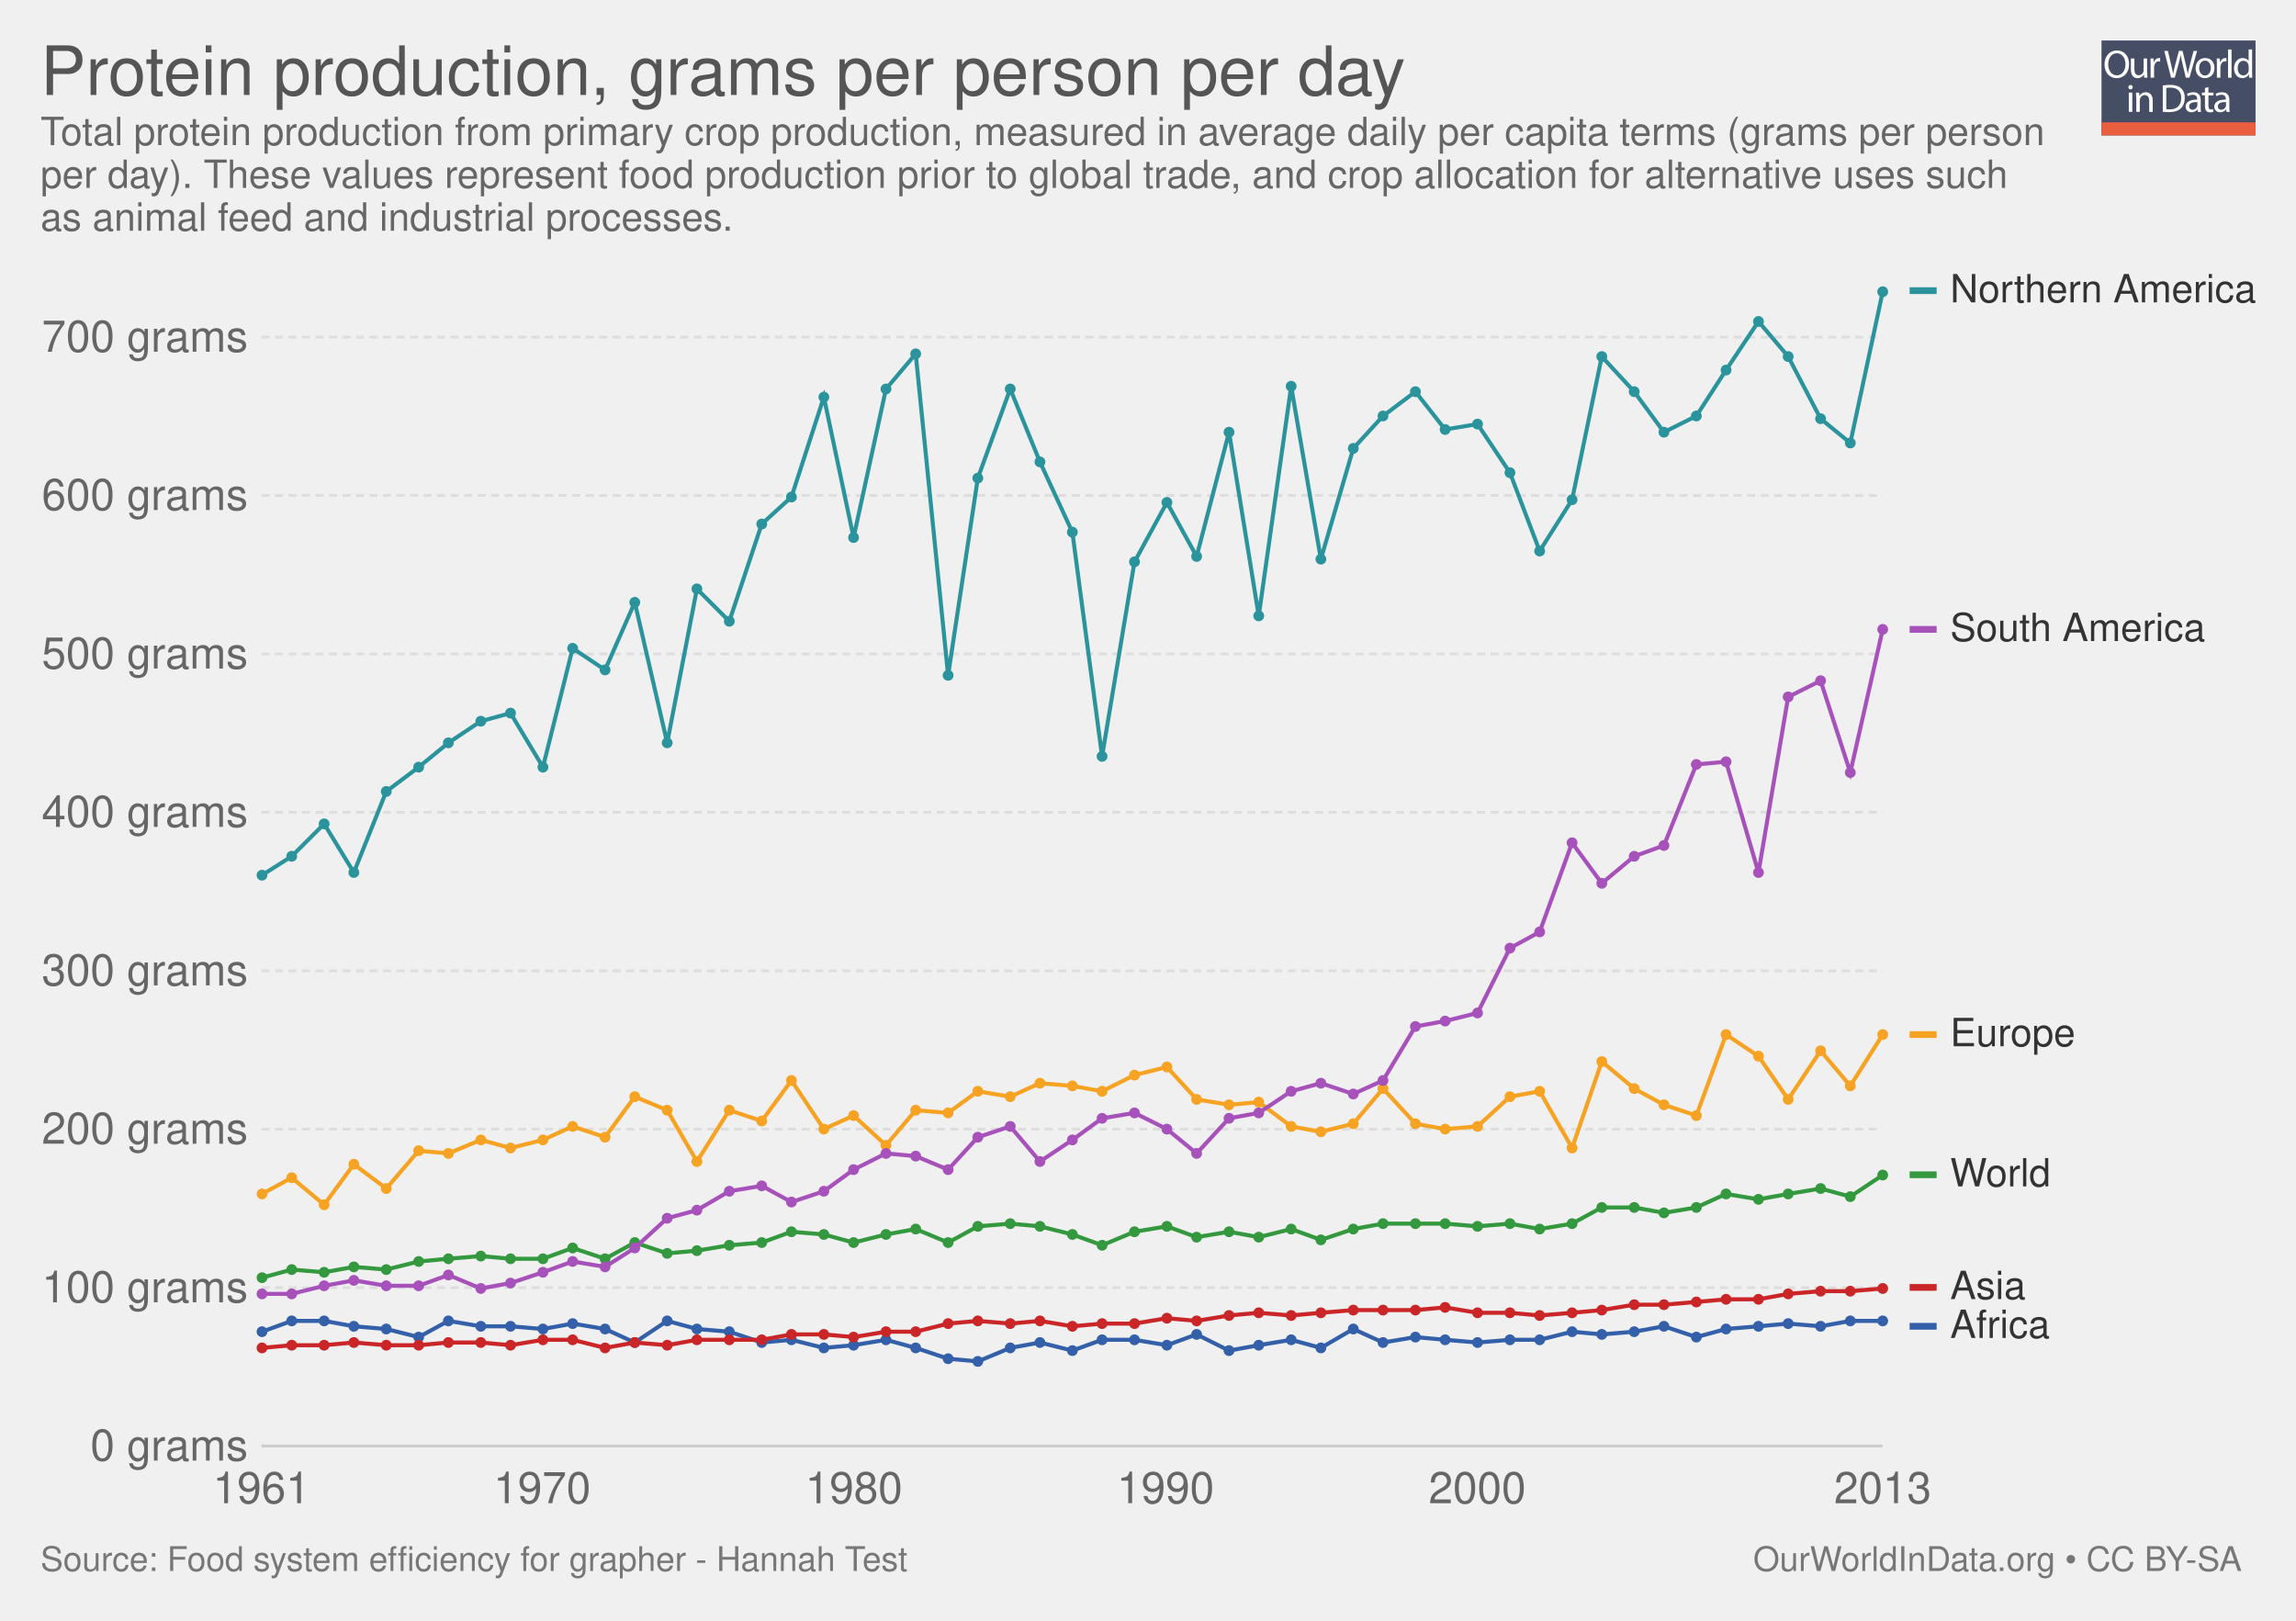
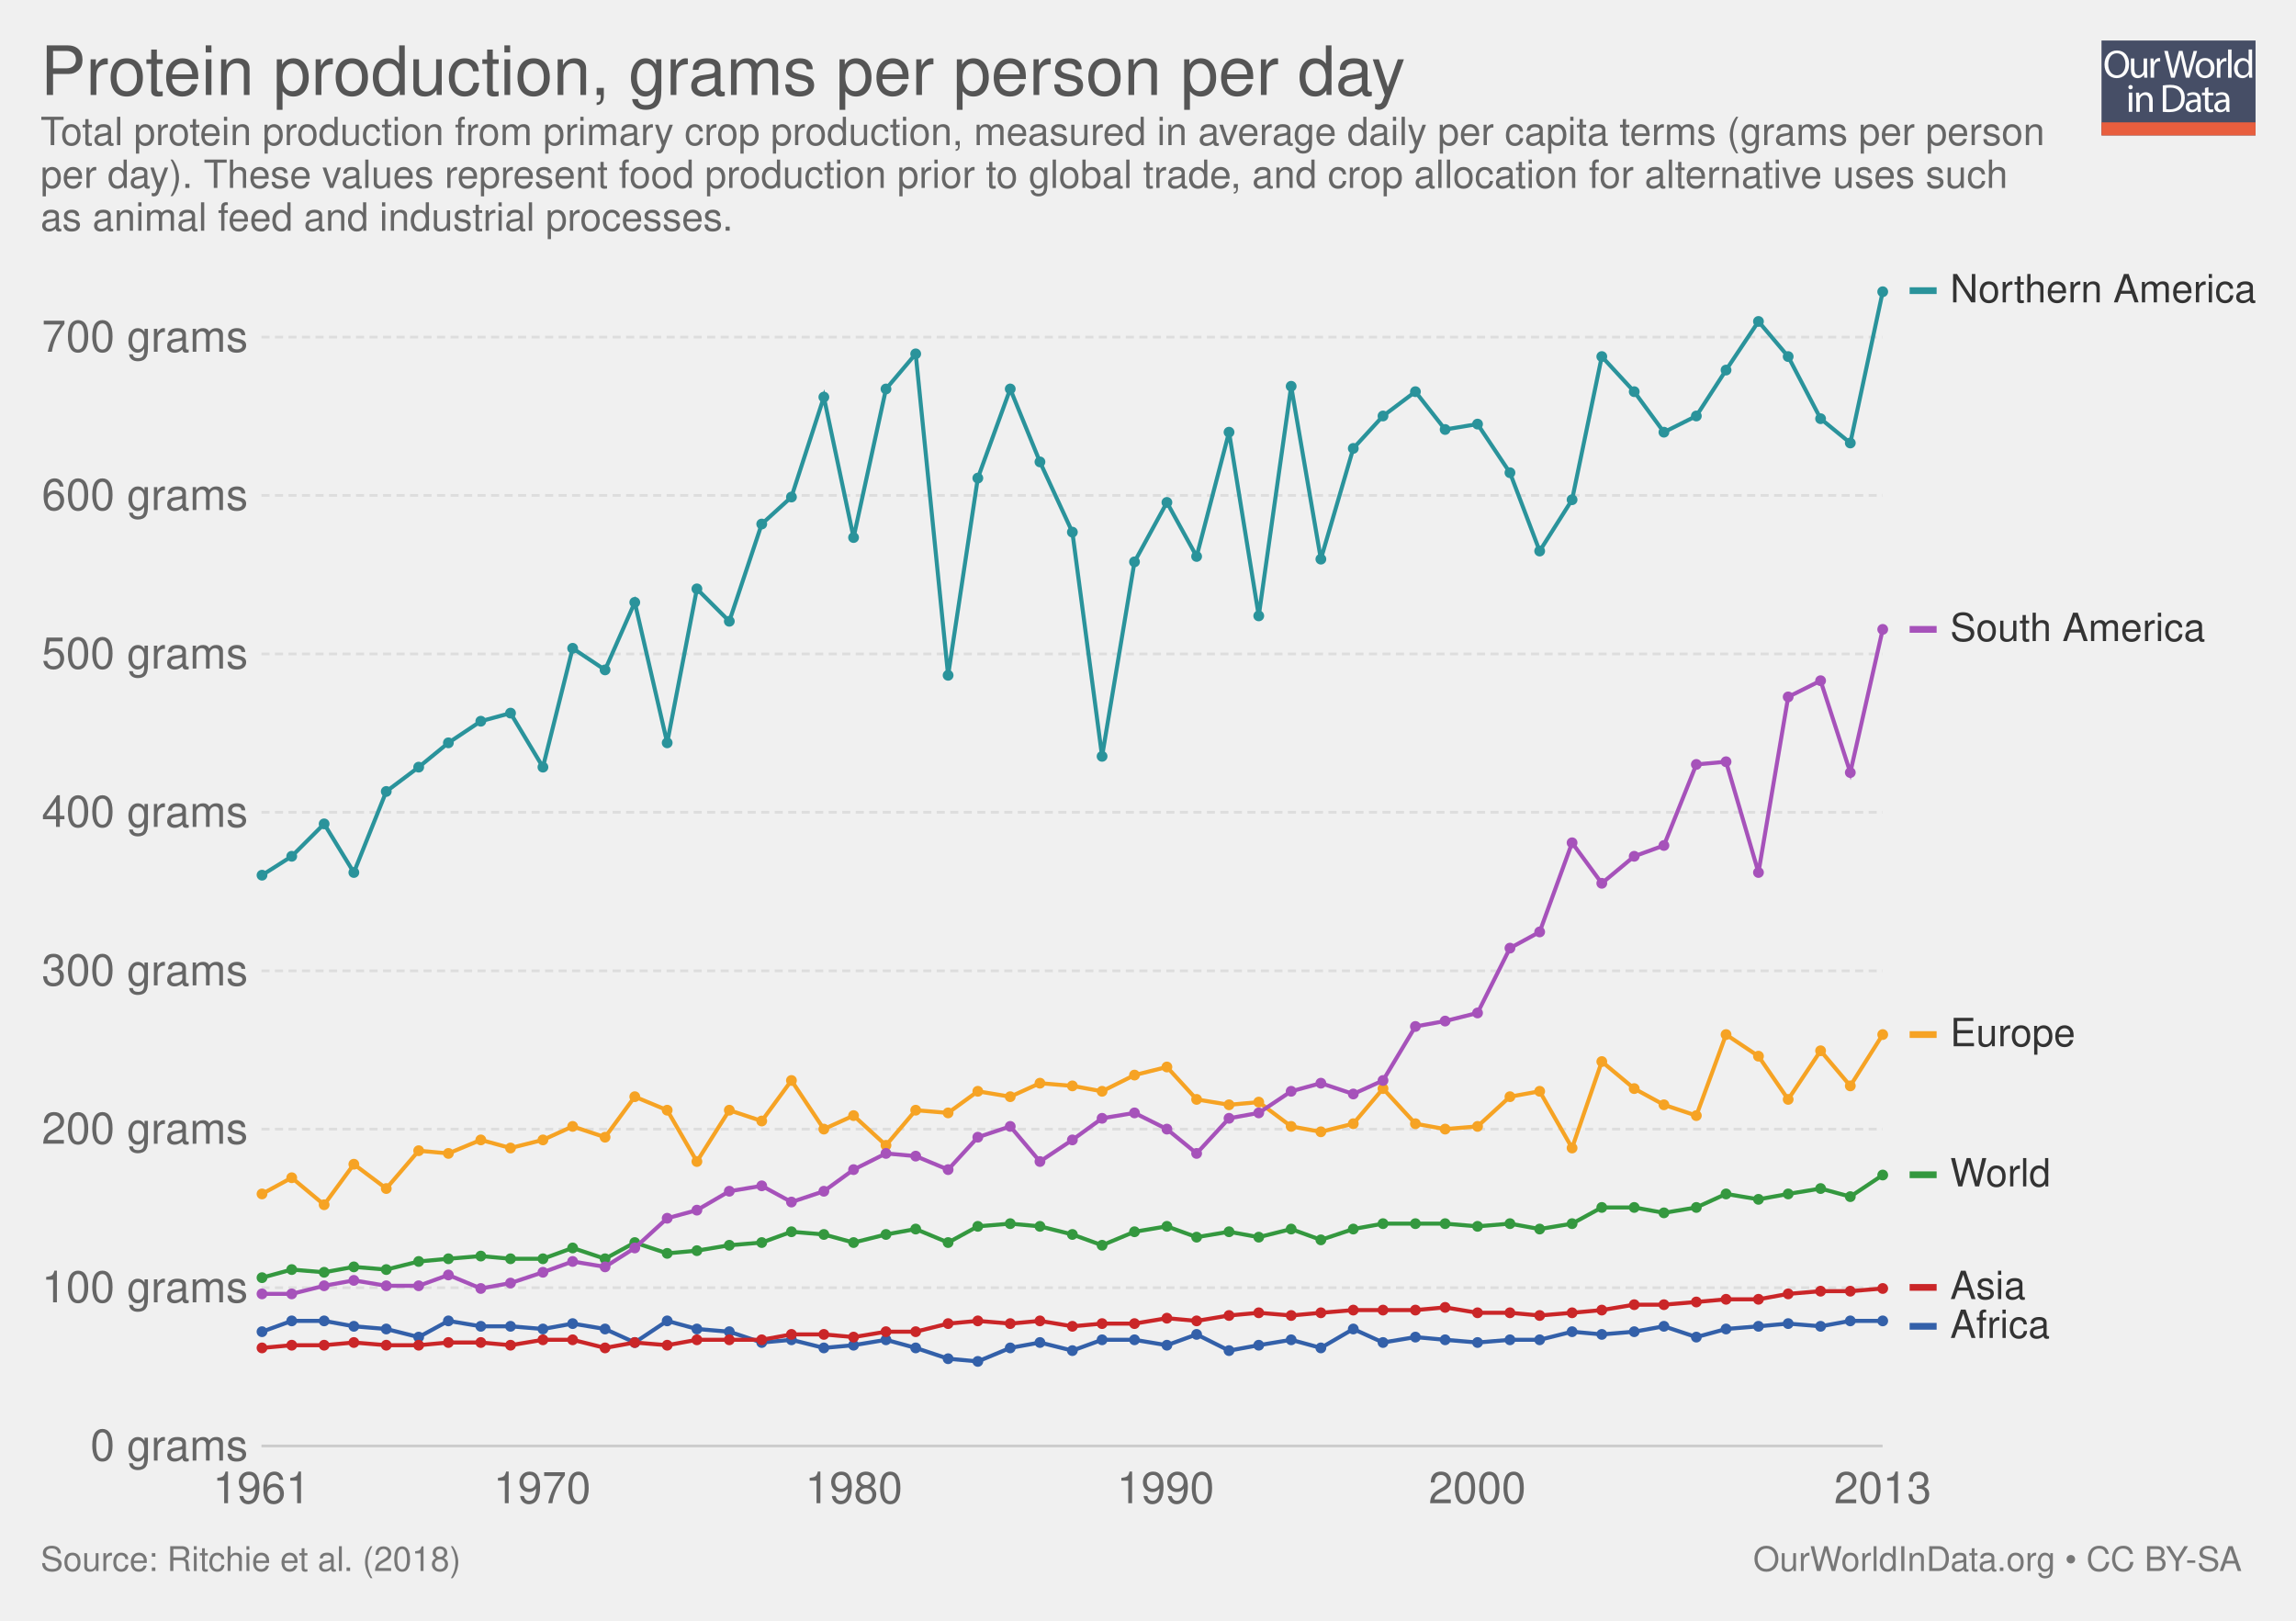
<svg xmlns="http://www.w3.org/2000/svg" xmlns:xlink="http://www.w3.org/1999/xlink" version="1.1" style="font-family: 'Helvetica Neue', Helvetica, Arial, sans-serif; font-size: 18px; background-color: white; text-rendering: optimizeLegibility; -webkit-font-smoothing: antialiased;" width="850" height="600">
  <g class="ChartTab">
    <g class="HeaderView">
      <g opacity="0.8" transform="translate(778, 15) scale(0.27)">
        <a xlink:href="https://ourworldindata.org" target="_blank">
          <g>
            <rect x="0" y="0" fill="#1B2543" width="211.2" height="130.1" />
            <rect x="0" y="112.2" fill="#E63912" width="211.2" height="17.9" />
            <g>
              <rect x="1.2" y="12.3" fill="none" width="210.2" height="99.2" />
              <path fill="#FFFFFF" d="M37.8,32.2c0,12.7-7.7,19.4-17.1,19.4c-9.7,0-16.6-7.5-16.6-18.7c0-11.7,7.3-19.3,17.1-19.3 C31.3,13.7,37.8,21.3,37.8,32.2z M9.2,32.8c0,7.9,4.3,14.9,11.8,14.9c7.5,0,11.8-6.9,11.8-15.3c0-7.3-3.8-14.9-11.8-14.9 C13.1,17.5,9.2,24.8,9.2,32.8z" />
              <path fill="#FFFFFF" d="M62.7,43.8c0,2.7,0.1,5.1,0.2,7.2h-4.3l-0.3-4.3h-0.1c-1.3,2.1-4,4.9-8.8,4.9c-4.2,0-9.1-2.3-9.1-11.6 V24.6h4.8v14.6c0,5,1.5,8.4,5.9,8.4c3.2,0,5.5-2.2,6.3-4.4c0.3-0.7,0.4-1.6,0.4-2.5V24.6h4.8V43.8z" />
              <path fill="#FFFFFF" d="M67.3,32.8c0-3.1-0.1-5.8-0.2-8.2h4.2l0.2,5.2h0.2c1.2-3.5,4.1-5.8,7.3-5.8c0.5,0,0.9,0.1,1.4,0.2v4.5 c-0.5-0.1-1-0.2-1.6-0.2c-3.4,0-5.8,2.6-6.5,6.2c-0.1,0.7-0.2,1.4-0.2,2.2V51h-4.8V32.8z" />
              <path fill="#FFFFFF" d="M95.4,51l-9.4-36.8h5l4.4,18.6c1.1,4.6,2.1,9.2,2.7,12.7h0.1c0.6-3.7,1.8-8,3-12.8l4.9-18.5h5l4.5,18.7 c1,4.4,2,8.7,2.6,12.6h0.1c0.8-4,1.8-8.1,3-12.7l4.9-18.5h4.9L120.6,51h-5L111,31.9c-1.1-4.7-1.9-8.3-2.4-12h-0.1 c-0.7,3.7-1.5,7.3-2.8,12L100.4,51H95.4z" />
              <path fill="#FFFFFF" d="M154.9,37.6c0,9.8-6.8,14-13.2,14c-7.2,0-12.7-5.2-12.7-13.6c0-8.8,5.8-14,13.1-14 C149.8,24,154.9,29.5,154.9,37.6z M133.9,37.9c0,5.8,3.3,10.1,8,10.1c4.6,0,8-4.3,8-10.3c0-4.5-2.2-10.1-7.9-10.1 C136.3,27.6,133.9,32.8,133.9,37.9z" />
              <path fill="#FFFFFF" d="M158.2,32.8c0-3.1-0.1-5.8-0.2-8.2h4.2l0.2,5.2h0.2c1.2-3.5,4.1-5.8,7.3-5.8c0.5,0,0.9,0.1,1.4,0.2v4.5 c-0.5-0.1-1-0.2-1.6-0.2c-3.4,0-5.8,2.6-6.5,6.2c-0.1,0.7-0.2,1.4-0.2,2.2V51h-4.8V32.8z" />
              <path fill="#FFFFFF" d="M173.5,12.3h4.8V51h-4.8V12.3z" />
              <path fill="#FFFFFF" d="M206.5,12.3v31.9c0,2.3,0.1,5,0.2,6.8h-4.3l-0.2-4.6H202c-1.5,2.9-4.7,5.2-9,5.2 c-6.4,0-11.3-5.4-11.3-13.4c-0.1-8.8,5.4-14.2,11.9-14.2c4,0,6.8,1.9,8,4h0.1V12.3H206.5z M201.7,35.4c0-0.6-0.1-1.4-0.2-2 c-0.7-3.1-3.3-5.6-6.9-5.6c-5,0-7.9,4.4-7.9,10.2c0,5.3,2.6,9.8,7.8,9.8c3.2,0,6.2-2.1,7.1-5.7c0.2-0.7,0.2-1.3,0.2-2.1V35.4z" />
              <path fill="#FFFFFF" d="M42.8,64c0.1,1.6-1.1,2.9-3.1,2.9c-1.7,0-2.9-1.3-2.9-2.9c0-1.7,1.3-3,3-3C41.7,61,42.8,62.3,42.8,64z M37.4,97.8V71.4h4.8v26.4H37.4z" />
              <path fill="#FFFFFF" d="M47.5,78.6c0-2.7-0.1-5-0.2-7.1h4.3l0.3,4.4h0.1c1.3-2.5,4.4-5,8.8-5c3.7,0,9.4,2.2,9.4,11.2v15.8h-4.8 V82.6c0-4.3-1.6-7.8-6.1-7.8c-3.2,0-5.6,2.2-6.5,4.9c-0.2,0.6-0.3,1.4-0.3,2.2v15.9h-4.8V78.6z" />
              <path fill="#FFFFFF" d="M84,61.6c2.9-0.4,6.3-0.8,10.1-0.8c6.8,0,11.7,1.6,14.9,4.6c3.3,3,5.2,7.3,5.2,13.2c0,6-1.9,10.9-5.3,14.3 c-3.4,3.4-9.1,5.3-16.3,5.3c-3.4,0-6.2-0.2-8.6-0.4V61.6z M88.8,94.1c1.2,0.2,3,0.3,4.8,0.3c10.2,0,15.7-5.7,15.7-15.6 c0.1-8.7-4.9-14.2-14.9-14.2c-2.5,0-4.3,0.2-5.6,0.5V94.1z" />
              <path fill="#FFFFFF" d="M132.1,97.8l-0.4-3.3h-0.2c-1.5,2.1-4.3,3.9-8.1,3.9c-5.4,0-8.1-3.8-8.1-7.6c0-6.4,5.7-9.9,15.9-9.8v-0.5 c0-2.2-0.6-6.1-6-6.1c-2.5,0-5,0.8-6.9,2l-1.1-3.2c2.2-1.4,5.4-2.3,8.7-2.3c8.1,0,10.1,5.5,10.1,10.8v9.9c0,2.3,0.1,4.5,0.4,6.3 H132.1z M131.4,84.4c-5.3-0.1-11.2,0.8-11.2,5.9c0,3.1,2.1,4.6,4.5,4.6c3.4,0,5.6-2.2,6.4-4.4c0.2-0.5,0.3-1,0.3-1.5V84.4z" />
              <path fill="#FFFFFF" d="M146.6,63.9v7.6h6.9v3.7h-6.9v14.2c0,3.3,0.9,5.1,3.6,5.1c1.3,0,2.2-0.2,2.8-0.3l0.2,3.6 c-0.9,0.4-2.4,0.7-4.3,0.7c-2.2,0-4-0.7-5.2-2c-1.4-1.4-1.9-3.8-1.9-6.9V75.1h-4.1v-3.7h4.1v-6.3L146.6,63.9z" />
              <path fill="#FFFFFF" d="M171.4,97.8l-0.4-3.3h-0.2c-1.5,2.1-4.3,3.9-8.1,3.9c-5.4,0-8.1-3.8-8.1-7.6c0-6.4,5.7-9.9,15.9-9.8v-0.5 c0-2.2-0.6-6.1-6-6.1c-2.5,0-5,0.8-6.9,2l-1.1-3.2c2.2-1.4,5.4-2.3,8.7-2.3c8.1,0,10.1,5.5,10.1,10.8v9.9c0,2.3,0.1,4.5,0.4,6.3 H171.4z M170.7,84.4c-5.3-0.1-11.2,0.8-11.2,5.9c0,3.1,2.1,4.6,4.5,4.6c3.4,0,5.6-2.2,6.4-4.4c0.2-0.5,0.3-1,0.3-1.5V84.4z" />
            </g>
          </g>
        </a>
      </g>
      <a href="https://ourworldindata.org/grapher/protein-production-grams-per-person-per-day" target="_blank">
        <text font-size="25.20" x="15.0" y="35.2" fill="#555">
          <tspan x="15" y="35.16">Protein production, grams per person per day</tspan>
        </text>
      </a>
      <text font-size="14.40" x="15.0" y="53.7" fill="#666">
        <tspan x="15" y="53.72">Total protein production from primary crop production, measured in average daily per capita terms (grams per person</tspan>
        <tspan x="15" y="69.56">per day). These values represent food production prior to global trade, and crop allocation for alternative uses such</tspan>
        <tspan x="15" y="85.4">as animal feed and industrial processes.</tspan>
      </text>
    </g>
    <g class="LineChart">
      <defs>
-         <clipPath id="boundsClip-403">
+         <clipPath id="boundsClip-1">
          <rect x="86.788" y="0" width="830" height="897.8" />
        </clipPath>
      </defs>
      <g class="AxisBoxView">
        <g class="HorizontalAxis">
          <text x="96.8" y="556.5" fill="#666" text-anchor="middle" font-size="16.2">1961</text>
          <text x="200.7" y="556.5" fill="#666" text-anchor="middle" font-size="16.2">1970</text>
          <text x="316.1" y="556.5" fill="#666" text-anchor="middle" font-size="16.2">1980</text>
          <text x="431.5" y="556.5" fill="#666" text-anchor="middle" font-size="16.2">1990</text>
          <text x="546.9" y="556.5" fill="#666" text-anchor="middle" font-size="16.2">2000</text>
          <text x="697" y="556.5" fill="#666" text-anchor="middle" font-size="16.2">2013</text>
        </g>
        <g class="VerticalAxis">
          <text x="91.79" y="535.3" fill="#666" dominant-baseline="middle" text-anchor="end" font-size="16.2">0 grams</text>
          <text x="91.79" y="476.7" fill="#666" dominant-baseline="middle" text-anchor="end" font-size="16.2">100 grams</text>
          <text x="91.79" y="418" fill="#666" dominant-baseline="middle" text-anchor="end" font-size="16.2">200 grams</text>
          <text x="91.79" y="359.4" fill="#666" dominant-baseline="middle" text-anchor="end" font-size="16.2">300 grams</text>
          <text x="91.79" y="300.7" fill="#666" dominant-baseline="middle" text-anchor="end" font-size="16.2">400 grams</text>
          <text x="91.79" y="242.1" fill="#666" dominant-baseline="middle" text-anchor="end" font-size="16.2">500 grams</text>
          <text x="91.79" y="183.4" fill="#666" dominant-baseline="middle" text-anchor="end" font-size="16.2">600 grams</text>
          <text x="91.79" y="124.8" fill="#666" dominant-baseline="middle" text-anchor="end" font-size="16.2">700 grams</text>
        </g>
        <g class="AxisGridLines">
          <line x1="96.79" y1="535.3" x2="696.96" y2="535.3" stroke="#ccc" />
          <line x1="96.79" y1="476.7" x2="696.96" y2="476.7" stroke="#ddd" stroke-dasharray="3,2" />
          <line x1="96.79" y1="418" x2="696.96" y2="418" stroke="#ddd" stroke-dasharray="3,2" />
          <line x1="96.79" y1="359.4" x2="696.96" y2="359.4" stroke="#ddd" stroke-dasharray="3,2" />
          <line x1="96.79" y1="300.7" x2="696.96" y2="300.7" stroke="#ddd" stroke-dasharray="3,2" />
          <line x1="96.79" y1="242.1" x2="696.96" y2="242.1" stroke="#ddd" stroke-dasharray="3,2" />
          <line x1="96.79" y1="183.4" x2="696.96" y2="183.4" stroke="#ddd" stroke-dasharray="3,2" />
          <line x1="96.79" y1="124.8" x2="696.96" y2="124.8" stroke="#ddd" stroke-dasharray="3,2" />
        </g>
      </g>
-       <g clip-path="url(#boundsClip-403)">
+       <g clip-path="url(#boundsClip-1)">
        <g class="HeightedLegend clickable">
          <g class="legendMark">
            <rect x="706.96" y="100.4" width="128.04" height="14.4" fill="#fff" opacity="0" />
            <rect x="706.96" y="106.35" width="10" height="2.5" fill="#2a939b" />
            <text font-size="14.40" x="722.0" y="111.9" fill="#333">
              <tspan x="721.96" y="111.92">Northern America</tspan>
            </text>
          </g>
          <g class="legendMark">
            <rect x="706.96" y="225.8" width="109.752" height="14.4" fill="#fff" opacity="0" />
            <rect x="706.96" y="231.75" width="10" height="2.5" fill="#a652ba" />
            <text font-size="14.40" x="722.0" y="237.3" fill="#333">
              <tspan x="721.96" y="237.32">South America</tspan>
            </text>
          </g>
          <g class="legendMark">
            <rect x="706.96" y="375.8" width="61.656" height="14.4" fill="#fff" opacity="0" />
            <rect x="706.96" y="381.75" width="10" height="2.5" fill="#f6a324" />
            <text font-size="14.40" x="722.0" y="387.3" fill="#333">
              <tspan x="721.96" y="387.32">Europe</tspan>
            </text>
          </g>
          <g class="legendMark">
            <rect x="706.96" y="427.7" width="52.584" height="14.4" fill="#fff" opacity="0" />
            <rect x="706.96" y="433.65" width="10" height="2.5" fill="#34983f" />
            <text font-size="14.40" x="722.0" y="439.2" fill="#333">
              <tspan x="721.96" y="439.22">World</tspan>
            </text>
          </g>
          <g class="legendMark">
            <rect x="706.96" y="469.4" width="43.08" height="14.4" fill="#fff" opacity="0" />
            <rect x="706.96" y="475.35" width="10" height="2.5" fill="#ca2628" />
            <text font-size="14.40" x="722.0" y="480.9" fill="#333">
              <tspan x="721.96" y="480.92">Asia</tspan>
            </text>
          </g>
          <g class="legendMark">
            <rect x="706.96" y="483.8" width="51.864" height="14.4" fill="#fff" opacity="0" />
            <rect x="706.96" y="489.75" width="10" height="2.5" fill="#3360a9" />
            <text font-size="14.40" x="722.0" y="495.3" fill="#333">
              <tspan x="721.96" y="495.32">Africa</tspan>
            </text>
          </g>
        </g>
        <g class="Lines">
          <rect x="97" y="108" width="600" height="428" fill="rgba(255,255,255,0)" opacity="0" />
          <g class="key-Africa_0">
            <path stroke="#3360a9" stroke-linecap="round" d="M97 493L108 489L120 489L131 491L143 492L155 495L166 489L178 491L189 491L201 492L212 490L224 492L235 497L247 489L258 492L270 493L282 497L293 496L305 499L316 498L328 496L339 499L351 503L362 504L374 499L385 497L397 500L408 496L420 496L432 498L443 494L455 500L466 498L478 496L489 499L501 492L512 497L524 495L535 496L547 497L559 496L570 496L582 493L593 494L605 493L616 491L628 495L639 492L651 491L662 490L674 491L685 489L697 489" fill="none" stroke-width="1.5" />
            <g fill="#3360a9">
              <circle cx="97" cy="493" r="2" />
              <circle cx="108" cy="489" r="2" />
              <circle cx="120" cy="489" r="2" />
              <circle cx="131" cy="491" r="2" />
              <circle cx="143" cy="492" r="2" />
              <circle cx="155" cy="495" r="2" />
              <circle cx="166" cy="489" r="2" />
              <circle cx="178" cy="491" r="2" />
              <circle cx="189" cy="491" r="2" />
              <circle cx="201" cy="492" r="2" />
              <circle cx="212" cy="490" r="2" />
              <circle cx="224" cy="492" r="2" />
              <circle cx="235" cy="497" r="2" />
              <circle cx="247" cy="489" r="2" />
              <circle cx="258" cy="492" r="2" />
              <circle cx="270" cy="493" r="2" />
              <circle cx="282" cy="497" r="2" />
              <circle cx="293" cy="496" r="2" />
              <circle cx="305" cy="499" r="2" />
              <circle cx="316" cy="498" r="2" />
              <circle cx="328" cy="496" r="2" />
              <circle cx="339" cy="499" r="2" />
              <circle cx="351" cy="503" r="2" />
              <circle cx="362" cy="504" r="2" />
              <circle cx="374" cy="499" r="2" />
              <circle cx="385" cy="497" r="2" />
              <circle cx="397" cy="500" r="2" />
              <circle cx="408" cy="496" r="2" />
              <circle cx="420" cy="496" r="2" />
              <circle cx="432" cy="498" r="2" />
              <circle cx="443" cy="494" r="2" />
              <circle cx="455" cy="500" r="2" />
              <circle cx="466" cy="498" r="2" />
              <circle cx="478" cy="496" r="2" />
              <circle cx="489" cy="499" r="2" />
              <circle cx="501" cy="492" r="2" />
              <circle cx="512" cy="497" r="2" />
              <circle cx="524" cy="495" r="2" />
              <circle cx="535" cy="496" r="2" />
              <circle cx="547" cy="497" r="2" />
              <circle cx="559" cy="496" r="2" />
              <circle cx="570" cy="496" r="2" />
              <circle cx="582" cy="493" r="2" />
              <circle cx="593" cy="494" r="2" />
              <circle cx="605" cy="493" r="2" />
              <circle cx="616" cy="491" r="2" />
              <circle cx="628" cy="495" r="2" />
              <circle cx="639" cy="492" r="2" />
              <circle cx="651" cy="491" r="2" />
              <circle cx="662" cy="490" r="2" />
              <circle cx="674" cy="491" r="2" />
              <circle cx="685" cy="489" r="2" />
              <circle cx="697" cy="489" r="2" />
            </g>
          </g>
          <g class="key-Asia_0">
            <path stroke="#ca2628" stroke-linecap="round" d="M97 499L108 498L120 498L131 497L143 498L155 498L166 497L178 497L189 498L201 496L212 496L224 499L235 497L247 498L258 496L270 496L282 496L293 494L305 494L316 495L328 493L339 493L351 490L362 489L374 490L385 489L397 491L408 490L420 490L432 488L443 489L455 487L466 486L478 487L489 486L501 485L512 485L524 485L535 484L547 486L559 486L570 487L582 486L593 485L605 483L616 483L628 482L639 481L651 481L662 479L674 478L685 478L697 477" fill="none" stroke-width="1.5" />
            <g fill="#ca2628">
              <circle cx="97" cy="499" r="2" />
              <circle cx="108" cy="498" r="2" />
              <circle cx="120" cy="498" r="2" />
              <circle cx="131" cy="497" r="2" />
              <circle cx="143" cy="498" r="2" />
              <circle cx="155" cy="498" r="2" />
              <circle cx="166" cy="497" r="2" />
              <circle cx="178" cy="497" r="2" />
              <circle cx="189" cy="498" r="2" />
              <circle cx="201" cy="496" r="2" />
              <circle cx="212" cy="496" r="2" />
              <circle cx="224" cy="499" r="2" />
              <circle cx="235" cy="497" r="2" />
              <circle cx="247" cy="498" r="2" />
              <circle cx="258" cy="496" r="2" />
              <circle cx="270" cy="496" r="2" />
              <circle cx="282" cy="496" r="2" />
              <circle cx="293" cy="494" r="2" />
              <circle cx="305" cy="494" r="2" />
              <circle cx="316" cy="495" r="2" />
              <circle cx="328" cy="493" r="2" />
              <circle cx="339" cy="493" r="2" />
              <circle cx="351" cy="490" r="2" />
              <circle cx="362" cy="489" r="2" />
              <circle cx="374" cy="490" r="2" />
              <circle cx="385" cy="489" r="2" />
              <circle cx="397" cy="491" r="2" />
              <circle cx="408" cy="490" r="2" />
              <circle cx="420" cy="490" r="2" />
              <circle cx="432" cy="488" r="2" />
              <circle cx="443" cy="489" r="2" />
              <circle cx="455" cy="487" r="2" />
              <circle cx="466" cy="486" r="2" />
              <circle cx="478" cy="487" r="2" />
              <circle cx="489" cy="486" r="2" />
              <circle cx="501" cy="485" r="2" />
              <circle cx="512" cy="485" r="2" />
              <circle cx="524" cy="485" r="2" />
              <circle cx="535" cy="484" r="2" />
              <circle cx="547" cy="486" r="2" />
              <circle cx="559" cy="486" r="2" />
              <circle cx="570" cy="487" r="2" />
              <circle cx="582" cy="486" r="2" />
              <circle cx="593" cy="485" r="2" />
              <circle cx="605" cy="483" r="2" />
              <circle cx="616" cy="483" r="2" />
              <circle cx="628" cy="482" r="2" />
              <circle cx="639" cy="481" r="2" />
              <circle cx="651" cy="481" r="2" />
              <circle cx="662" cy="479" r="2" />
              <circle cx="674" cy="478" r="2" />
              <circle cx="685" cy="478" r="2" />
              <circle cx="697" cy="477" r="2" />
            </g>
          </g>
          <g class="key-World_0">
            <path stroke="#34983f" stroke-linecap="round" d="M97 473L108 470L120 471L131 469L143 470L155 467L166 466L178 465L189 466L201 466L212 462L224 466L235 460L247 464L258 463L270 461L282 460L293 456L305 457L316 460L328 457L339 455L351 460L362 454L374 453L385 454L397 457L408 461L420 456L432 454L443 458L455 456L466 458L478 455L489 459L501 455L512 453L524 453L535 453L547 454L559 453L570 455L582 453L593 447L605 447L616 449L628 447L639 442L651 444L662 442L674 440L685 443L697 435" fill="none" stroke-width="1.5" />
            <g fill="#34983f">
              <circle cx="97" cy="473" r="2" />
              <circle cx="108" cy="470" r="2" />
              <circle cx="120" cy="471" r="2" />
              <circle cx="131" cy="469" r="2" />
              <circle cx="143" cy="470" r="2" />
              <circle cx="155" cy="467" r="2" />
              <circle cx="166" cy="466" r="2" />
              <circle cx="178" cy="465" r="2" />
              <circle cx="189" cy="466" r="2" />
              <circle cx="201" cy="466" r="2" />
              <circle cx="212" cy="462" r="2" />
              <circle cx="224" cy="466" r="2" />
              <circle cx="235" cy="460" r="2" />
              <circle cx="247" cy="464" r="2" />
              <circle cx="258" cy="463" r="2" />
              <circle cx="270" cy="461" r="2" />
              <circle cx="282" cy="460" r="2" />
              <circle cx="293" cy="456" r="2" />
              <circle cx="305" cy="457" r="2" />
              <circle cx="316" cy="460" r="2" />
              <circle cx="328" cy="457" r="2" />
              <circle cx="339" cy="455" r="2" />
              <circle cx="351" cy="460" r="2" />
              <circle cx="362" cy="454" r="2" />
              <circle cx="374" cy="453" r="2" />
              <circle cx="385" cy="454" r="2" />
              <circle cx="397" cy="457" r="2" />
              <circle cx="408" cy="461" r="2" />
              <circle cx="420" cy="456" r="2" />
              <circle cx="432" cy="454" r="2" />
              <circle cx="443" cy="458" r="2" />
              <circle cx="455" cy="456" r="2" />
              <circle cx="466" cy="458" r="2" />
              <circle cx="478" cy="455" r="2" />
              <circle cx="489" cy="459" r="2" />
              <circle cx="501" cy="455" r="2" />
              <circle cx="512" cy="453" r="2" />
              <circle cx="524" cy="453" r="2" />
              <circle cx="535" cy="453" r="2" />
              <circle cx="547" cy="454" r="2" />
              <circle cx="559" cy="453" r="2" />
              <circle cx="570" cy="455" r="2" />
              <circle cx="582" cy="453" r="2" />
              <circle cx="593" cy="447" r="2" />
              <circle cx="605" cy="447" r="2" />
              <circle cx="616" cy="449" r="2" />
              <circle cx="628" cy="447" r="2" />
              <circle cx="639" cy="442" r="2" />
              <circle cx="651" cy="444" r="2" />
              <circle cx="662" cy="442" r="2" />
              <circle cx="674" cy="440" r="2" />
              <circle cx="685" cy="443" r="2" />
              <circle cx="697" cy="435" r="2" />
            </g>
          </g>
          <g class="key-Europe_0">
            <path stroke="#f6a324" stroke-linecap="round" d="M97 442L108 436L120 446L131 431L143 440L155 426L166 427L178 422L189 425L201 422L212 417L224 421L235 406L247 411L258 430L270 411L282 415L293 400L305 418L316 413L328 424L339 411L351 412L362 404L374 406L385 401L397 402L408 404L420 398L432 395L443 407L455 409L466 408L478 417L489 419L501 416L512 403L524 416L535 418L547 417L559 406L570 404L582 425L593 393L605 403L616 409L628 413L639 383L651 391L662 407L674 389L685 402L697 383" fill="none" stroke-width="1.5" />
            <g fill="#f6a324">
              <circle cx="97" cy="442" r="2" />
              <circle cx="108" cy="436" r="2" />
              <circle cx="120" cy="446" r="2" />
              <circle cx="131" cy="431" r="2" />
              <circle cx="143" cy="440" r="2" />
              <circle cx="155" cy="426" r="2" />
              <circle cx="166" cy="427" r="2" />
              <circle cx="178" cy="422" r="2" />
              <circle cx="189" cy="425" r="2" />
              <circle cx="201" cy="422" r="2" />
              <circle cx="212" cy="417" r="2" />
              <circle cx="224" cy="421" r="2" />
              <circle cx="235" cy="406" r="2" />
              <circle cx="247" cy="411" r="2" />
              <circle cx="258" cy="430" r="2" />
              <circle cx="270" cy="411" r="2" />
              <circle cx="282" cy="415" r="2" />
              <circle cx="293" cy="400" r="2" />
              <circle cx="305" cy="418" r="2" />
              <circle cx="316" cy="413" r="2" />
              <circle cx="328" cy="424" r="2" />
              <circle cx="339" cy="411" r="2" />
              <circle cx="351" cy="412" r="2" />
              <circle cx="362" cy="404" r="2" />
              <circle cx="374" cy="406" r="2" />
              <circle cx="385" cy="401" r="2" />
              <circle cx="397" cy="402" r="2" />
              <circle cx="408" cy="404" r="2" />
              <circle cx="420" cy="398" r="2" />
              <circle cx="432" cy="395" r="2" />
              <circle cx="443" cy="407" r="2" />
              <circle cx="455" cy="409" r="2" />
              <circle cx="466" cy="408" r="2" />
              <circle cx="478" cy="417" r="2" />
              <circle cx="489" cy="419" r="2" />
              <circle cx="501" cy="416" r="2" />
              <circle cx="512" cy="403" r="2" />
              <circle cx="524" cy="416" r="2" />
              <circle cx="535" cy="418" r="2" />
              <circle cx="547" cy="417" r="2" />
              <circle cx="559" cy="406" r="2" />
              <circle cx="570" cy="404" r="2" />
              <circle cx="582" cy="425" r="2" />
              <circle cx="593" cy="393" r="2" />
              <circle cx="605" cy="403" r="2" />
              <circle cx="616" cy="409" r="2" />
              <circle cx="628" cy="413" r="2" />
              <circle cx="639" cy="383" r="2" />
              <circle cx="651" cy="391" r="2" />
              <circle cx="662" cy="407" r="2" />
              <circle cx="674" cy="389" r="2" />
              <circle cx="685" cy="402" r="2" />
              <circle cx="697" cy="383" r="2" />
            </g>
          </g>
          <g class="key-Northern-America_0">
            <path stroke="#2a939b" stroke-linecap="round" d="M97 324L108 317L120 305L131 323L143 293L155 284L166 275L178 267L189 264L201 284L212 240L224 248L235 223L247 275L258 218L270 230L282 194L293 184L305 147L316 199L328 144L339 131L351 250L362 177L374 144L385 171L397 197L408 280L420 208L432 186L443 206L455 160L466 228L478 143L489 207L501 166L512 154L524 145L535 159L547 157L559 175L570 204L582 185L593 132L605 145L616 160L628 154L639 137L651 119L662 132L674 155L685 164L697 108" fill="none" stroke-width="1.5" />
            <g fill="#2a939b">
              <circle cx="97" cy="324" r="2" />
              <circle cx="108" cy="317" r="2" />
              <circle cx="120" cy="305" r="2" />
              <circle cx="131" cy="323" r="2" />
              <circle cx="143" cy="293" r="2" />
              <circle cx="155" cy="284" r="2" />
              <circle cx="166" cy="275" r="2" />
              <circle cx="178" cy="267" r="2" />
              <circle cx="189" cy="264" r="2" />
              <circle cx="201" cy="284" r="2" />
              <circle cx="212" cy="240" r="2" />
              <circle cx="224" cy="248" r="2" />
              <circle cx="235" cy="223" r="2" />
              <circle cx="247" cy="275" r="2" />
              <circle cx="258" cy="218" r="2" />
              <circle cx="270" cy="230" r="2" />
              <circle cx="282" cy="194" r="2" />
              <circle cx="293" cy="184" r="2" />
              <circle cx="305" cy="147" r="2" />
              <circle cx="316" cy="199" r="2" />
              <circle cx="328" cy="144" r="2" />
              <circle cx="339" cy="131" r="2" />
              <circle cx="351" cy="250" r="2" />
              <circle cx="362" cy="177" r="2" />
              <circle cx="374" cy="144" r="2" />
              <circle cx="385" cy="171" r="2" />
              <circle cx="397" cy="197" r="2" />
              <circle cx="408" cy="280" r="2" />
              <circle cx="420" cy="208" r="2" />
              <circle cx="432" cy="186" r="2" />
              <circle cx="443" cy="206" r="2" />
              <circle cx="455" cy="160" r="2" />
              <circle cx="466" cy="228" r="2" />
              <circle cx="478" cy="143" r="2" />
              <circle cx="489" cy="207" r="2" />
              <circle cx="501" cy="166" r="2" />
              <circle cx="512" cy="154" r="2" />
              <circle cx="524" cy="145" r="2" />
              <circle cx="535" cy="159" r="2" />
              <circle cx="547" cy="157" r="2" />
              <circle cx="559" cy="175" r="2" />
              <circle cx="570" cy="204" r="2" />
              <circle cx="582" cy="185" r="2" />
              <circle cx="593" cy="132" r="2" />
              <circle cx="605" cy="145" r="2" />
              <circle cx="616" cy="160" r="2" />
              <circle cx="628" cy="154" r="2" />
              <circle cx="639" cy="137" r="2" />
              <circle cx="651" cy="119" r="2" />
              <circle cx="662" cy="132" r="2" />
              <circle cx="674" cy="155" r="2" />
              <circle cx="685" cy="164" r="2" />
              <circle cx="697" cy="108" r="2" />
            </g>
          </g>
          <g class="key-South-America_0">
            <path stroke="#a652ba" stroke-linecap="round" d="M97 479L108 479L120 476L131 474L143 476L155 476L166 472L178 477L189 475L201 471L212 467L224 469L235 462L247 451L258 448L270 441L282 439L293 445L305 441L316 433L328 427L339 428L351 433L362 421L374 417L385 430L397 422L408 414L420 412L432 418L443 427L455 414L466 412L478 404L489 401L501 405L512 400L524 380L535 378L547 375L559 351L570 345L582 312L593 327L605 317L616 313L628 283L639 282L651 323L662 258L674 252L685 286L697 233" fill="none" stroke-width="1.5" />
            <g fill="#a652ba">
              <circle cx="97" cy="479" r="2" />
              <circle cx="108" cy="479" r="2" />
              <circle cx="120" cy="476" r="2" />
              <circle cx="131" cy="474" r="2" />
              <circle cx="143" cy="476" r="2" />
              <circle cx="155" cy="476" r="2" />
              <circle cx="166" cy="472" r="2" />
              <circle cx="178" cy="477" r="2" />
              <circle cx="189" cy="475" r="2" />
              <circle cx="201" cy="471" r="2" />
              <circle cx="212" cy="467" r="2" />
              <circle cx="224" cy="469" r="2" />
              <circle cx="235" cy="462" r="2" />
              <circle cx="247" cy="451" r="2" />
              <circle cx="258" cy="448" r="2" />
              <circle cx="270" cy="441" r="2" />
              <circle cx="282" cy="439" r="2" />
              <circle cx="293" cy="445" r="2" />
              <circle cx="305" cy="441" r="2" />
              <circle cx="316" cy="433" r="2" />
              <circle cx="328" cy="427" r="2" />
              <circle cx="339" cy="428" r="2" />
              <circle cx="351" cy="433" r="2" />
              <circle cx="362" cy="421" r="2" />
              <circle cx="374" cy="417" r="2" />
              <circle cx="385" cy="430" r="2" />
              <circle cx="397" cy="422" r="2" />
              <circle cx="408" cy="414" r="2" />
              <circle cx="420" cy="412" r="2" />
              <circle cx="432" cy="418" r="2" />
              <circle cx="443" cy="427" r="2" />
              <circle cx="455" cy="414" r="2" />
              <circle cx="466" cy="412" r="2" />
              <circle cx="478" cy="404" r="2" />
              <circle cx="489" cy="401" r="2" />
              <circle cx="501" cy="405" r="2" />
              <circle cx="512" cy="400" r="2" />
              <circle cx="524" cy="380" r="2" />
              <circle cx="535" cy="378" r="2" />
              <circle cx="547" cy="375" r="2" />
              <circle cx="559" cy="351" r="2" />
              <circle cx="570" cy="345" r="2" />
              <circle cx="582" cy="312" r="2" />
              <circle cx="593" cy="327" r="2" />
              <circle cx="605" cy="317" r="2" />
              <circle cx="616" cy="313" r="2" />
              <circle cx="628" cy="283" r="2" />
              <circle cx="639" cy="282" r="2" />
              <circle cx="651" cy="323" r="2" />
              <circle cx="662" cy="258" r="2" />
              <circle cx="674" cy="252" r="2" />
              <circle cx="685" cy="286" r="2" />
              <circle cx="697" cy="233" r="2" />
            </g>
          </g>
        </g>
      </g>
    </g>
    <g style="fill: #777;" class="SourcesFooter">
      <g style="fill: #777;" class="clickable">
        <text font-size="12.60" x="15.0" y="581.6">
-           <tspan x="15" y="581.58">Source: Food system efficiency for grapher - Hannah Test</tspan>
+           <tspan x="15" y="581.58">Source: Ritchie et al. (2018)</tspan>
        </text>
      </g>
      <text font-size="12.60" x="649.0" y="581.6">
        <tspan x="649.024" y="581.58">
          <a target="_blank" style="fill: #777;" href="https://ourworldindata.org">OurWorldInData.org</a> • <a style="fill: #777;" href="http://creativecommons.org/licenses/by-sa/4.0/deed.en_US" target="_blank">CC BY-SA</a>
        </tspan>
      </text>
    </g>
  </g>
</svg>
